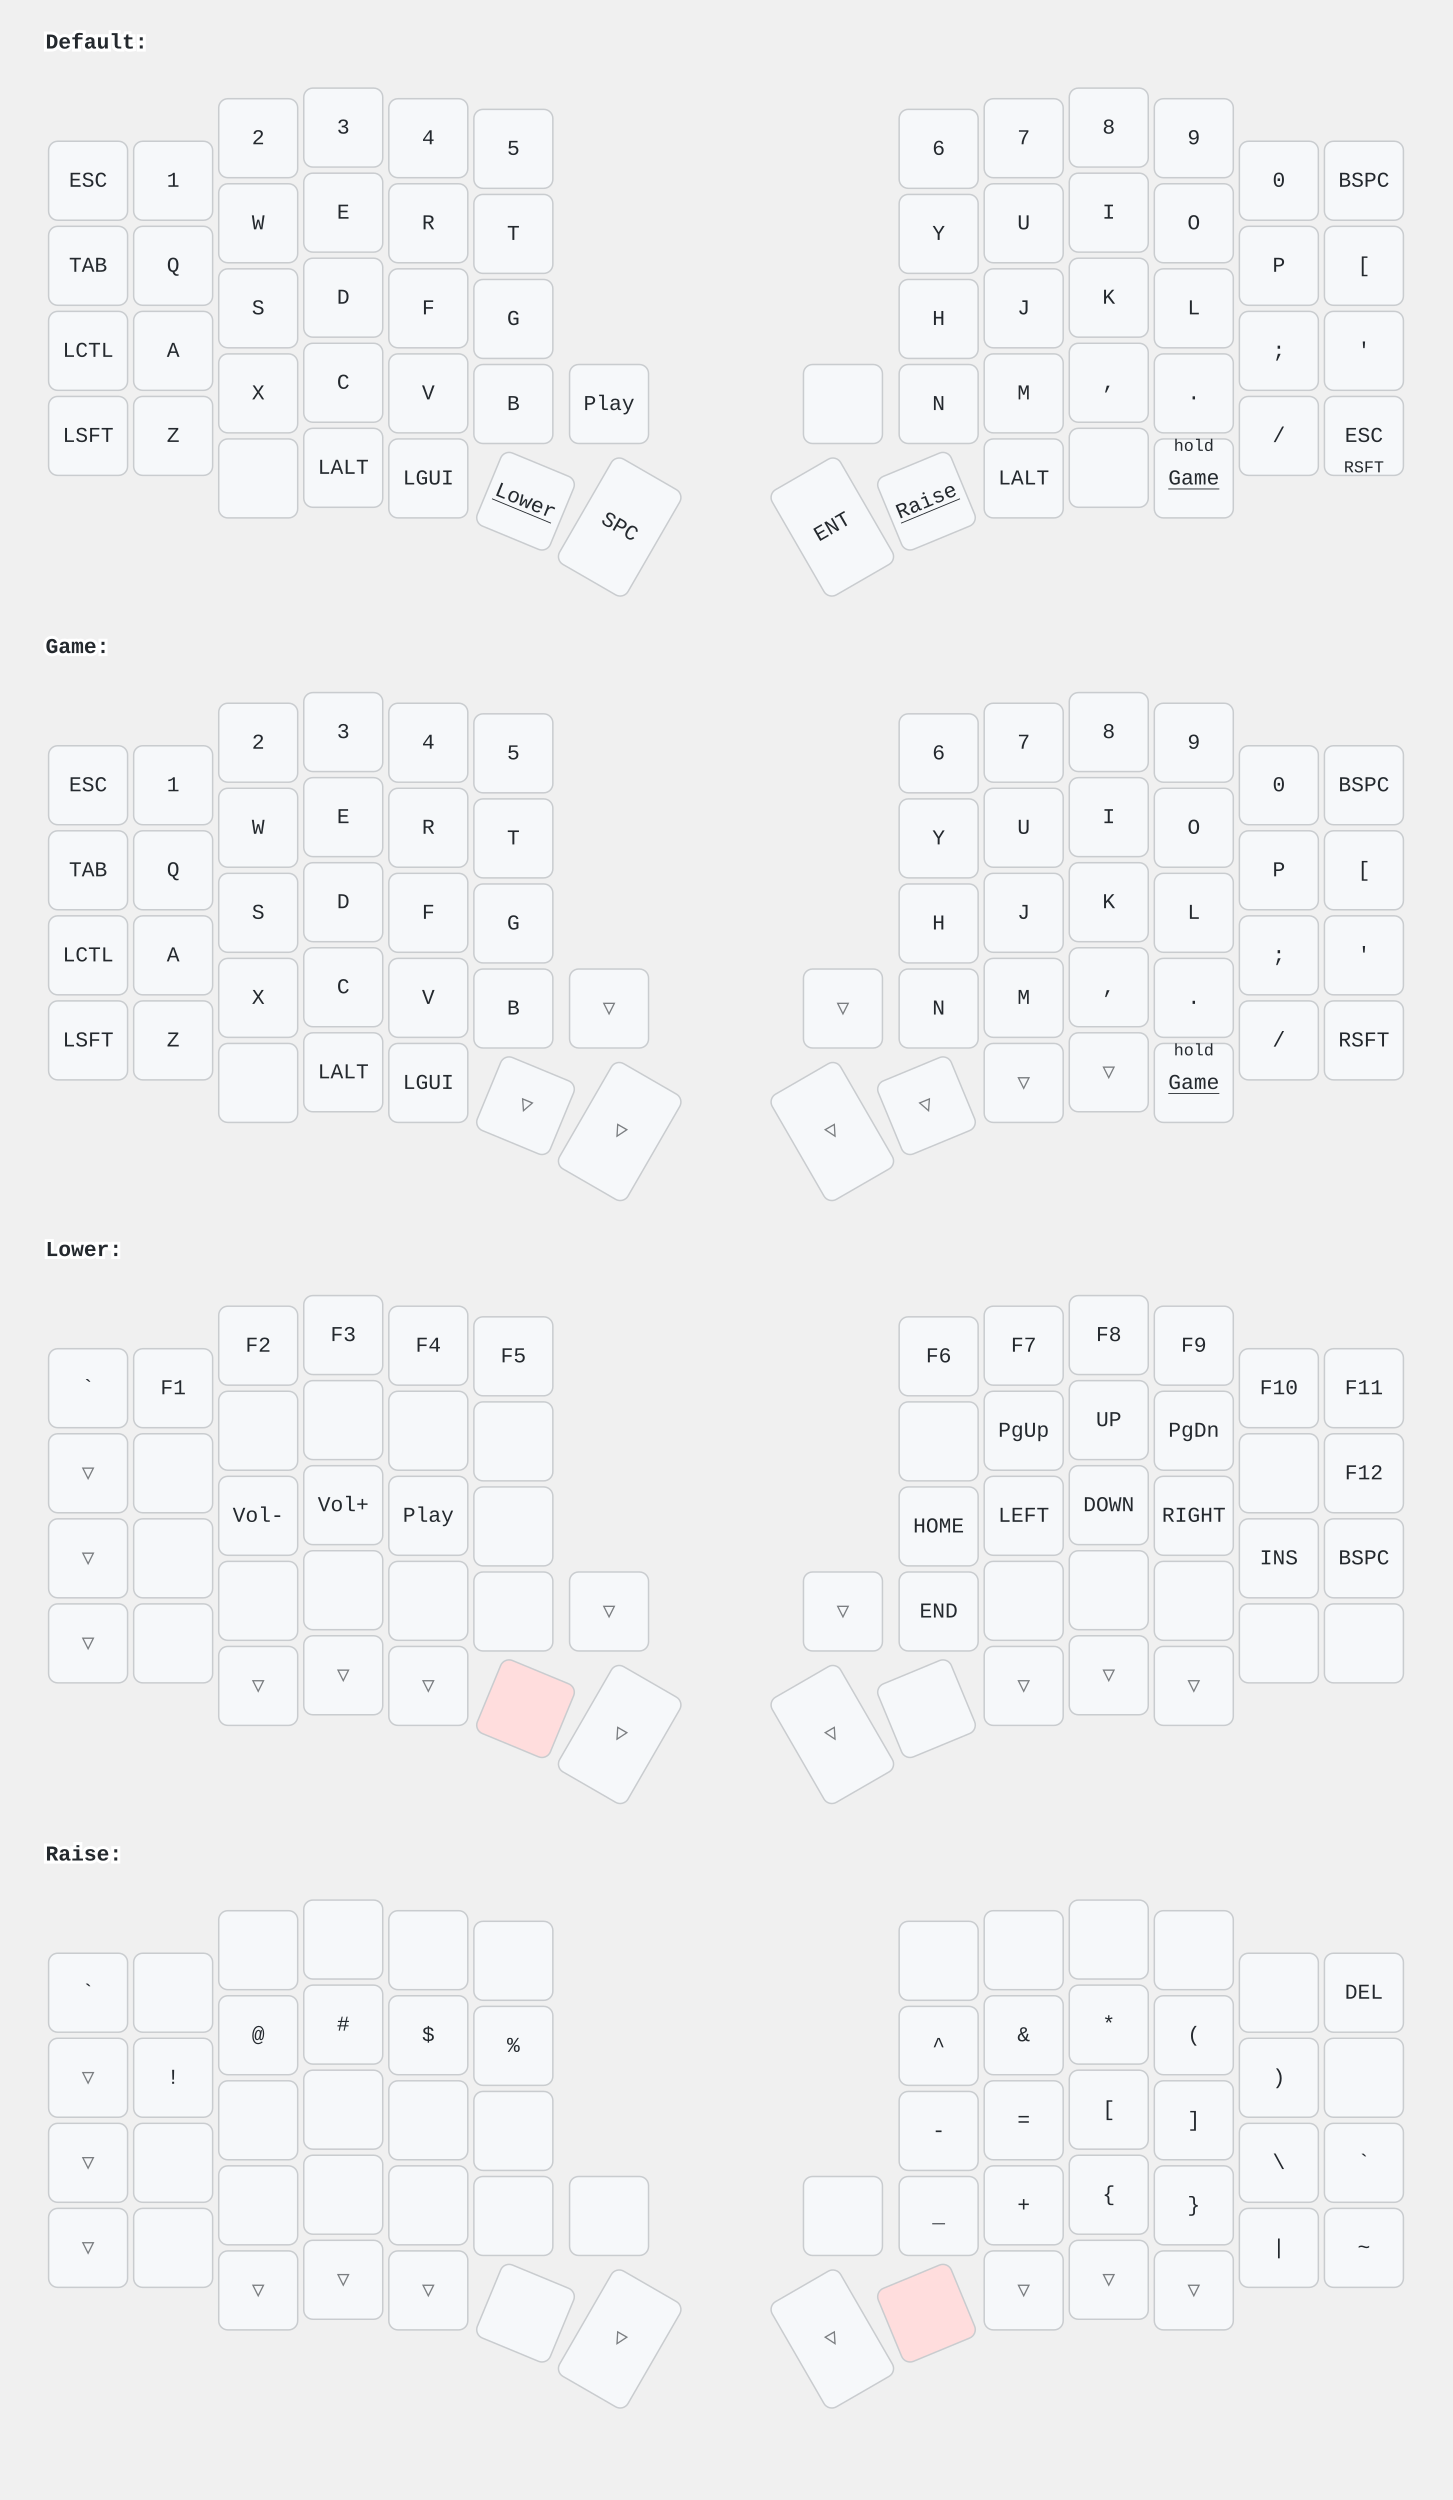
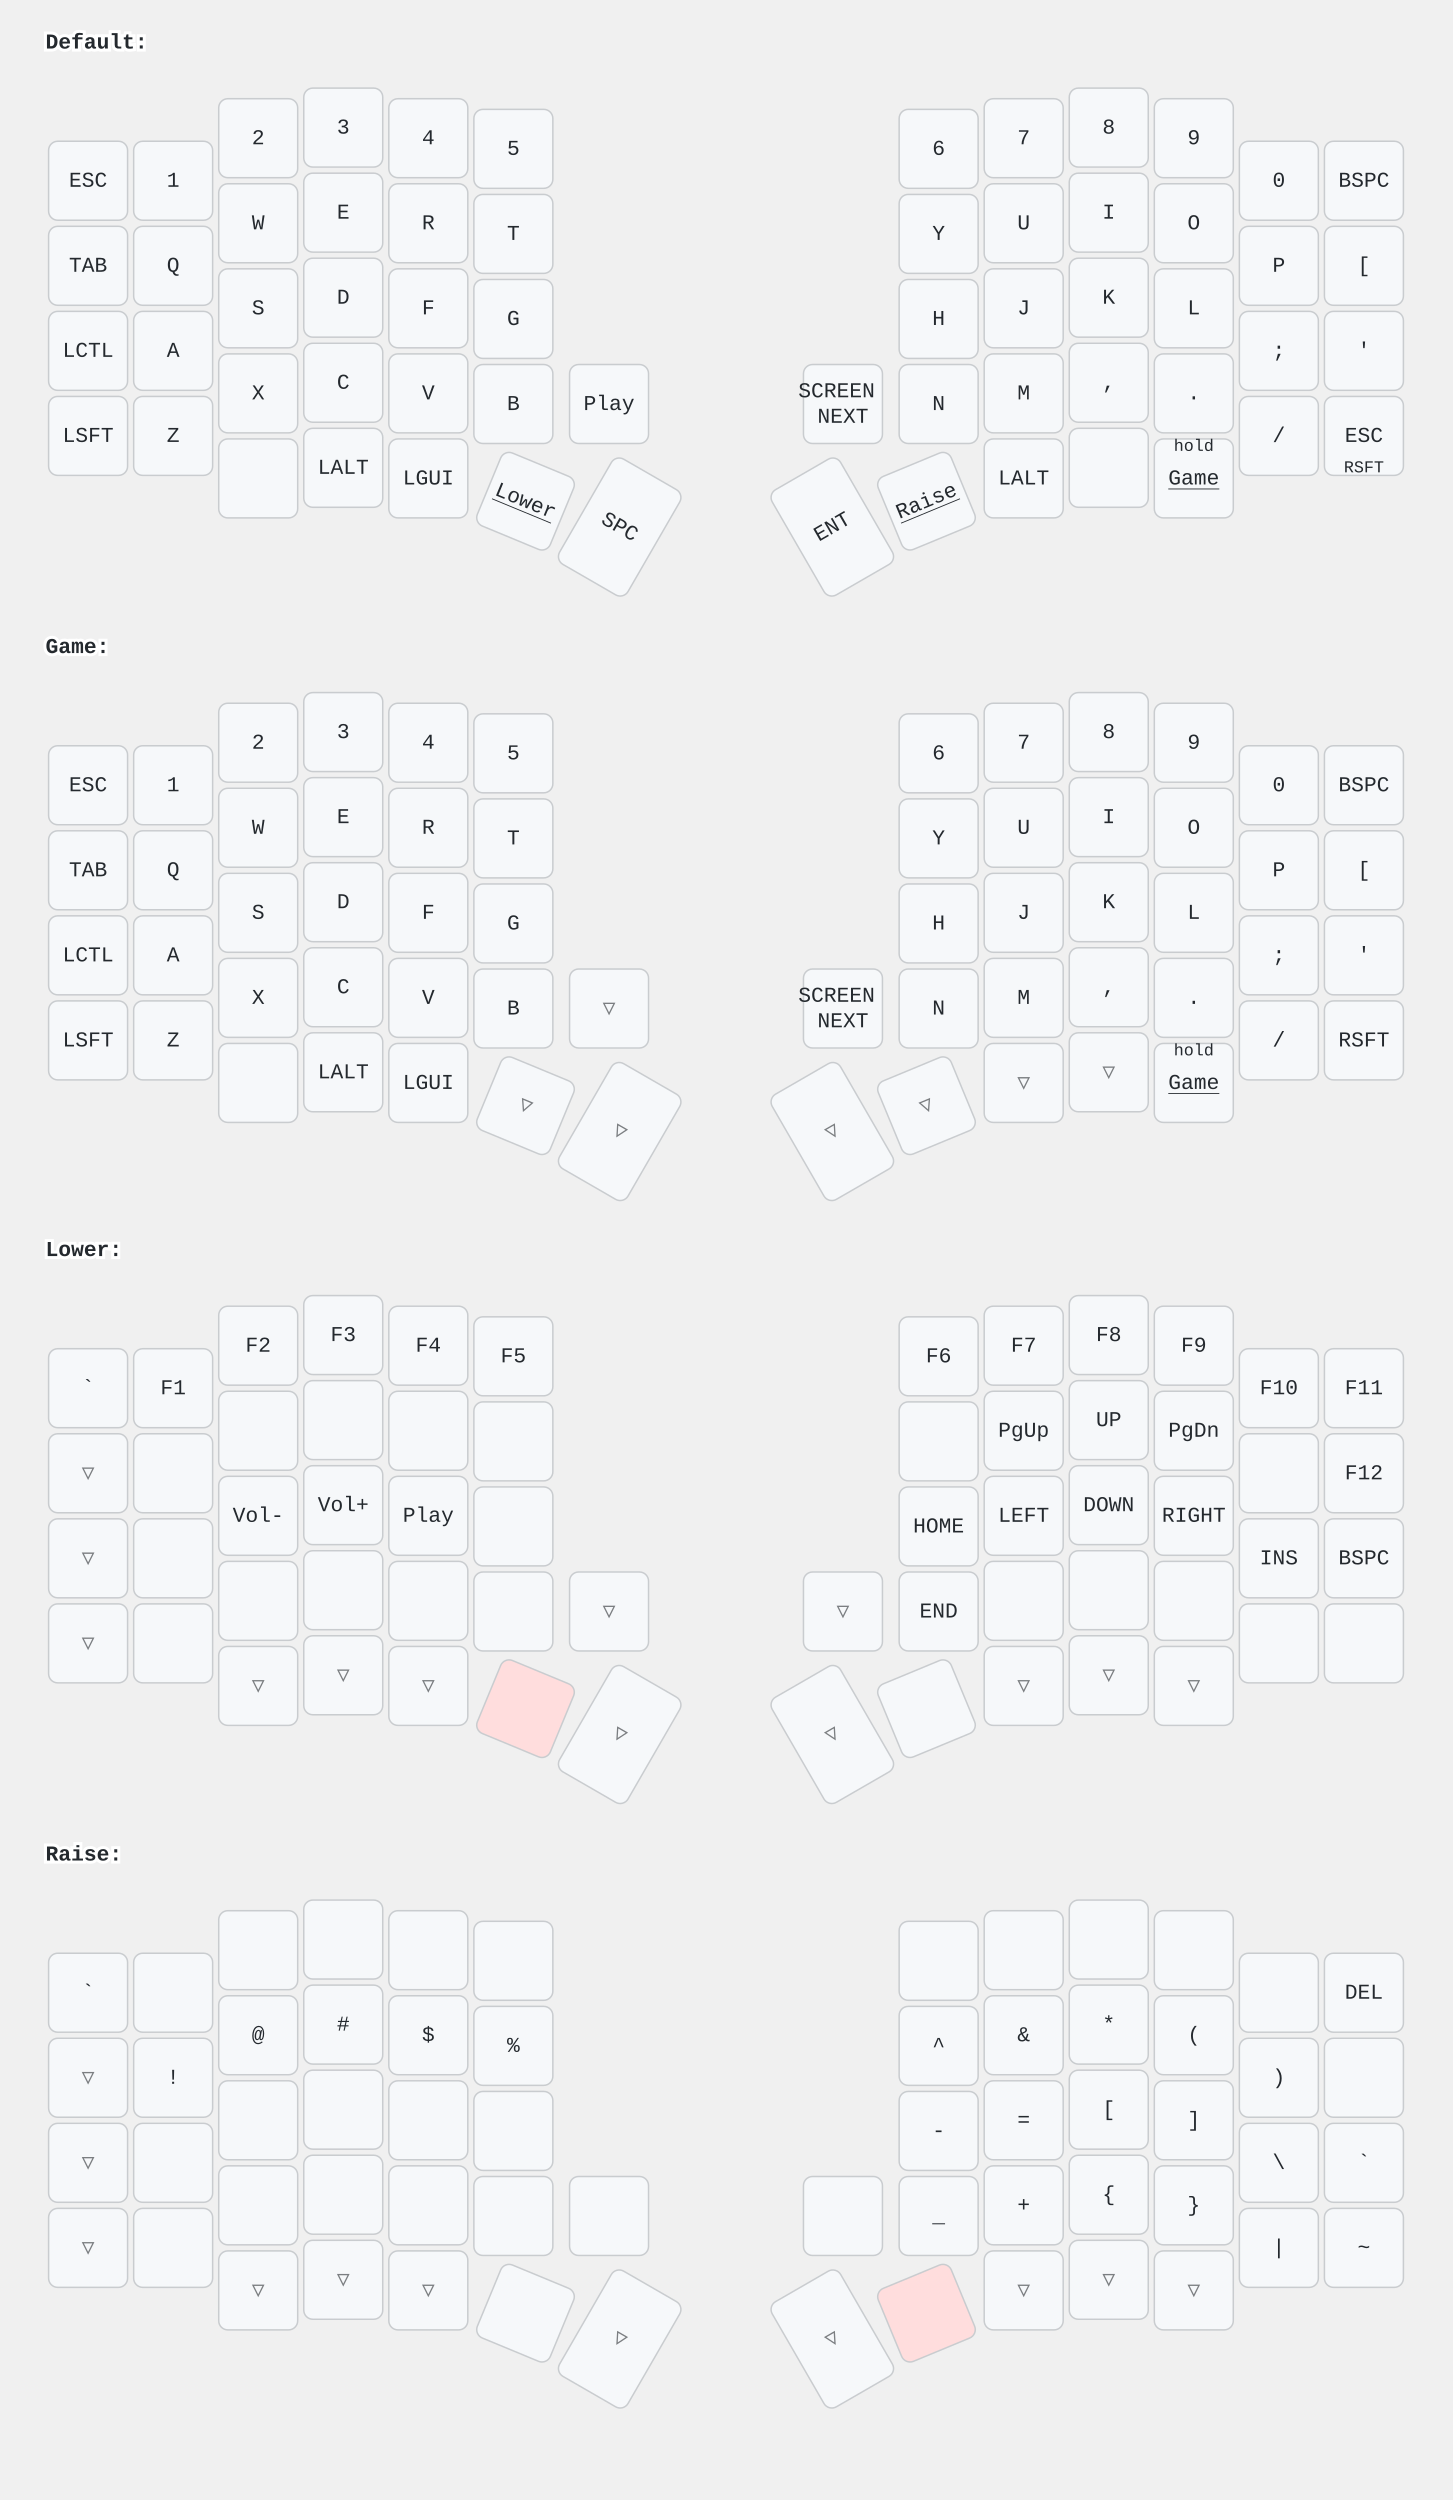
<svg xmlns="http://www.w3.org/2000/svg" width="956" height="1646" viewBox="0 0 956 1646" class="keymap">
  <style>/* inherit to force styles through use tags */
svg path {
    fill: inherit;
}

/* font and background color specifications */
svg.keymap {
    font-family: SFMono-Regular,Consolas,Liberation Mono,Menlo,monospace;
    font-size: 14px;
    font-kerning: normal;
    text-rendering: optimizeLegibility;
    fill: #24292e;
}

/* default key styling */
rect.key {
    fill: #f6f8fa;
}

rect.key, rect.combo {
    stroke: #c9cccf;
    stroke-width: 1;
}

/* default key side styling, only used is draw_key_sides is set */
rect.side {
    filter: brightness(90%);
}

/* color accent for combo boxes */
rect.combo, rect.combo-separate {
    fill: #cdf;
}

/* color accent for held keys */
rect.held, rect.combo.held {
    fill: #fdd;
}

/* color accent for ghost (optional) keys */
rect.ghost, rect.combo.ghost {
    stroke-dasharray: 4, 4;
    stroke-width: 2;
}

text {
    text-anchor: middle;
    dominant-baseline: middle;
}

/* styling for layer labels */
text.label {
    font-weight: bold;
    text-anchor: start;
    stroke: white;
    stroke-width: 4;
    paint-order: stroke;
}

/* styling for optional footer */
text.footer {
    text-anchor: end;
    dominant-baseline: auto;
    stroke: white;
    stroke-width: 4;
    paint-order: stroke;
}

/* styling for combo tap, and key non-tap label text */
text.combo, text.hold, text.shifted, text.left, text.right, text.tl, text.tr, text.bl, text.br {
    font-size: 11px;
}

text.hold, text.bl, text.br {
    text-anchor: middle;
    dominant-baseline: auto;
}

text.shifted, text.tl, text.tr {
    text-anchor: middle;
    dominant-baseline: hanging;
}

text.left, text.tl, text.bl {
    text-anchor: start;
}

text.right, text.tr, text.br {
    text-anchor: end;
}

text.layer-activator {
    text-decoration: underline;
}

/* styling for hold/shifted label text in combo box */
text.combo.hold, text.combo.shifted, text.combo.left, text.combo.right {
    font-size: 8px;
}

/* lighter symbol for transparent keys */
text.trans {
    fill: #7b7e81;
}

/* styling for combo dendrons */
path.combo {
    stroke-width: 1;
    stroke: gray;
    fill: none;
}

/* Start Tabler Icons Cleanup */
/* cannot use height/width with glyphs */
.icon-tabler &gt; path {
    fill: inherit;
    stroke: inherit;
    stroke-width: 2;
}
/* hide tabler's default box */
.icon-tabler &gt; path[stroke="none"][fill="none"] {
    visibility: hidden;
}
/* End Tabler Icons Cleanup */
</style>
  <g transform="translate(30, 0)" class="layer-Default">
    <text x="0" y="28" class="label" id="Default">Default:</text>
    <g transform="translate(0, 56)">
      <g transform="translate(28, 63)" class="key keypos-0">
        <rect rx="6" ry="6" x="-26" y="-26" width="52" height="52" class="key" />
        <text x="0" y="0" class="key tap">ESC</text>
      </g>
      <g transform="translate(84, 63)" class="key keypos-1">
        <rect rx="6" ry="6" x="-26" y="-26" width="52" height="52" class="key" />
        <text x="0" y="0" class="key tap">1</text>
      </g>
      <g transform="translate(140, 35)" class="key keypos-2">
        <rect rx="6" ry="6" x="-26" y="-26" width="52" height="52" class="key" />
        <text x="0" y="0" class="key tap">2</text>
      </g>
      <g transform="translate(196, 28)" class="key keypos-3">
        <rect rx="6" ry="6" x="-26" y="-26" width="52" height="52" class="key" />
        <text x="0" y="0" class="key tap">3</text>
      </g>
      <g transform="translate(252, 35)" class="key keypos-4">
        <rect rx="6" ry="6" x="-26" y="-26" width="52" height="52" class="key" />
        <text x="0" y="0" class="key tap">4</text>
      </g>
      <g transform="translate(308, 42)" class="key keypos-5">
        <rect rx="6" ry="6" x="-26" y="-26" width="52" height="52" class="key" />
        <text x="0" y="0" class="key tap">5</text>
      </g>
      <g transform="translate(588, 42)" class="key keypos-6">
        <rect rx="6" ry="6" x="-26" y="-26" width="52" height="52" class="key" />
        <text x="0" y="0" class="key tap">6</text>
      </g>
      <g transform="translate(644, 35)" class="key keypos-7">
        <rect rx="6" ry="6" x="-26" y="-26" width="52" height="52" class="key" />
        <text x="0" y="0" class="key tap">7</text>
      </g>
      <g transform="translate(700, 28)" class="key keypos-8">
        <rect rx="6" ry="6" x="-26" y="-26" width="52" height="52" class="key" />
        <text x="0" y="0" class="key tap">8</text>
      </g>
      <g transform="translate(756, 35)" class="key keypos-9">
        <rect rx="6" ry="6" x="-26" y="-26" width="52" height="52" class="key" />
        <text x="0" y="0" class="key tap">9</text>
      </g>
      <g transform="translate(812, 63)" class="key keypos-10">
        <rect rx="6" ry="6" x="-26" y="-26" width="52" height="52" class="key" />
        <text x="0" y="0" class="key tap">0</text>
      </g>
      <g transform="translate(868, 63)" class="key keypos-11">
        <rect rx="6" ry="6" x="-26" y="-26" width="52" height="52" class="key" />
        <text x="0" y="0" class="key tap">BSPC</text>
      </g>
      <g transform="translate(28, 119)" class="key keypos-12">
        <rect rx="6" ry="6" x="-26" y="-26" width="52" height="52" class="key" />
        <text x="0" y="0" class="key tap">TAB</text>
      </g>
      <g transform="translate(84, 119)" class="key keypos-13">
        <rect rx="6" ry="6" x="-26" y="-26" width="52" height="52" class="key" />
        <text x="0" y="0" class="key tap">Q</text>
      </g>
      <g transform="translate(140, 91)" class="key keypos-14">
        <rect rx="6" ry="6" x="-26" y="-26" width="52" height="52" class="key" />
        <text x="0" y="0" class="key tap">W</text>
      </g>
      <g transform="translate(196, 84)" class="key keypos-15">
        <rect rx="6" ry="6" x="-26" y="-26" width="52" height="52" class="key" />
        <text x="0" y="0" class="key tap">E</text>
      </g>
      <g transform="translate(252, 91)" class="key keypos-16">
        <rect rx="6" ry="6" x="-26" y="-26" width="52" height="52" class="key" />
        <text x="0" y="0" class="key tap">R</text>
      </g>
      <g transform="translate(308, 98)" class="key keypos-17">
        <rect rx="6" ry="6" x="-26" y="-26" width="52" height="52" class="key" />
        <text x="0" y="0" class="key tap">T</text>
      </g>
      <g transform="translate(588, 98)" class="key keypos-18">
        <rect rx="6" ry="6" x="-26" y="-26" width="52" height="52" class="key" />
        <text x="0" y="0" class="key tap">Y</text>
      </g>
      <g transform="translate(644, 91)" class="key keypos-19">
        <rect rx="6" ry="6" x="-26" y="-26" width="52" height="52" class="key" />
        <text x="0" y="0" class="key tap">U</text>
      </g>
      <g transform="translate(700, 84)" class="key keypos-20">
        <rect rx="6" ry="6" x="-26" y="-26" width="52" height="52" class="key" />
        <text x="0" y="0" class="key tap">I</text>
      </g>
      <g transform="translate(756, 91)" class="key keypos-21">
        <rect rx="6" ry="6" x="-26" y="-26" width="52" height="52" class="key" />
        <text x="0" y="0" class="key tap">O</text>
      </g>
      <g transform="translate(812, 119)" class="key keypos-22">
        <rect rx="6" ry="6" x="-26" y="-26" width="52" height="52" class="key" />
        <text x="0" y="0" class="key tap">P</text>
      </g>
      <g transform="translate(868, 119)" class="key keypos-23">
        <rect rx="6" ry="6" x="-26" y="-26" width="52" height="52" class="key" />
        <text x="0" y="0" class="key tap">[</text>
      </g>
      <g transform="translate(28, 175)" class="key keypos-24">
        <rect rx="6" ry="6" x="-26" y="-26" width="52" height="52" class="key" />
        <text x="0" y="0" class="key tap">LCTL</text>
      </g>
      <g transform="translate(84, 175)" class="key keypos-25">
        <rect rx="6" ry="6" x="-26" y="-26" width="52" height="52" class="key" />
        <text x="0" y="0" class="key tap">A</text>
      </g>
      <g transform="translate(140, 147)" class="key keypos-26">
        <rect rx="6" ry="6" x="-26" y="-26" width="52" height="52" class="key" />
        <text x="0" y="0" class="key tap">S</text>
      </g>
      <g transform="translate(196, 140)" class="key keypos-27">
        <rect rx="6" ry="6" x="-26" y="-26" width="52" height="52" class="key" />
        <text x="0" y="0" class="key tap">D</text>
      </g>
      <g transform="translate(252, 147)" class="key keypos-28">
        <rect rx="6" ry="6" x="-26" y="-26" width="52" height="52" class="key" />
        <text x="0" y="0" class="key tap">F</text>
      </g>
      <g transform="translate(308, 154)" class="key keypos-29">
        <rect rx="6" ry="6" x="-26" y="-26" width="52" height="52" class="key" />
        <text x="0" y="0" class="key tap">G</text>
      </g>
      <g transform="translate(588, 154)" class="key keypos-30">
        <rect rx="6" ry="6" x="-26" y="-26" width="52" height="52" class="key" />
        <text x="0" y="0" class="key tap">H</text>
      </g>
      <g transform="translate(644, 147)" class="key keypos-31">
        <rect rx="6" ry="6" x="-26" y="-26" width="52" height="52" class="key" />
        <text x="0" y="0" class="key tap">J</text>
      </g>
      <g transform="translate(700, 140)" class="key keypos-32">
        <rect rx="6" ry="6" x="-26" y="-26" width="52" height="52" class="key" />
        <text x="0" y="0" class="key tap">K</text>
      </g>
      <g transform="translate(756, 147)" class="key keypos-33">
        <rect rx="6" ry="6" x="-26" y="-26" width="52" height="52" class="key" />
        <text x="0" y="0" class="key tap">L</text>
      </g>
      <g transform="translate(812, 175)" class="key keypos-34">
        <rect rx="6" ry="6" x="-26" y="-26" width="52" height="52" class="key" />
        <text x="0" y="0" class="key tap">;</text>
      </g>
      <g transform="translate(868, 175)" class="key keypos-35">
        <rect rx="6" ry="6" x="-26" y="-26" width="52" height="52" class="key" />
        <text x="0" y="0" class="key tap">'</text>
      </g>
      <g transform="translate(28, 231)" class="key keypos-36">
        <rect rx="6" ry="6" x="-26" y="-26" width="52" height="52" class="key" />
        <text x="0" y="0" class="key tap">LSFT</text>
      </g>
      <g transform="translate(84, 231)" class="key keypos-37">
        <rect rx="6" ry="6" x="-26" y="-26" width="52" height="52" class="key" />
        <text x="0" y="0" class="key tap">Z</text>
      </g>
      <g transform="translate(140, 203)" class="key keypos-38">
        <rect rx="6" ry="6" x="-26" y="-26" width="52" height="52" class="key" />
        <text x="0" y="0" class="key tap">X</text>
      </g>
      <g transform="translate(196, 196)" class="key keypos-39">
        <rect rx="6" ry="6" x="-26" y="-26" width="52" height="52" class="key" />
        <text x="0" y="0" class="key tap">C</text>
      </g>
      <g transform="translate(252, 203)" class="key keypos-40">
        <rect rx="6" ry="6" x="-26" y="-26" width="52" height="52" class="key" />
        <text x="0" y="0" class="key tap">V</text>
      </g>
      <g transform="translate(308, 210)" class="key keypos-41">
        <rect rx="6" ry="6" x="-26" y="-26" width="52" height="52" class="key" />
        <text x="0" y="0" class="key tap">B</text>
      </g>
      <g transform="translate(371, 210)" class="key keypos-42">
        <rect rx="6" ry="6" x="-26" y="-26" width="52" height="52" class="key" />
        <text x="0" y="0" class="key tap">Play</text>
      </g>
      <g transform="translate(525, 210)" class="key keypos-43">
        <rect rx="6" ry="6" x="-26" y="-26" width="52" height="52" class="key" />
+         <text x="0" y="0" class="key tap">
+           <tspan x="0" dy="-0.6em">SCREEN</tspan>
+           <tspan x="0" dy="1.2em">NEXT</tspan>
+         </text>
      </g>
      <g transform="translate(588, 210)" class="key keypos-44">
        <rect rx="6" ry="6" x="-26" y="-26" width="52" height="52" class="key" />
        <text x="0" y="0" class="key tap">N</text>
      </g>
      <g transform="translate(644, 203)" class="key keypos-45">
        <rect rx="6" ry="6" x="-26" y="-26" width="52" height="52" class="key" />
        <text x="0" y="0" class="key tap">M</text>
      </g>
      <g transform="translate(700, 196)" class="key keypos-46">
        <rect rx="6" ry="6" x="-26" y="-26" width="52" height="52" class="key" />
        <text x="0" y="0" class="key tap">,</text>
      </g>
      <g transform="translate(756, 203)" class="key keypos-47">
        <rect rx="6" ry="6" x="-26" y="-26" width="52" height="52" class="key" />
        <text x="0" y="0" class="key tap">.</text>
      </g>
      <g transform="translate(812, 231)" class="key keypos-48">
        <rect rx="6" ry="6" x="-26" y="-26" width="52" height="52" class="key" />
        <text x="0" y="0" class="key tap">/</text>
      </g>
      <g transform="translate(868, 231)" class="key keypos-49">
        <rect rx="6" ry="6" x="-26" y="-26" width="52" height="52" class="key" />
        <text x="0" y="0" class="key tap">ESC</text>
        <text x="0" y="24" class="key hold">RSFT</text>
      </g>
      <g transform="translate(140, 259)" class="key keypos-50">
        <rect rx="6" ry="6" x="-26" y="-26" width="52" height="52" class="key" />
      </g>
      <g transform="translate(196, 252)" class="key keypos-51">
        <rect rx="6" ry="6" x="-26" y="-26" width="52" height="52" class="key" />
        <text x="0" y="0" class="key tap">LALT</text>
      </g>
      <g transform="translate(252, 259)" class="key keypos-52">
        <rect rx="6" ry="6" x="-26" y="-26" width="52" height="52" class="key" />
        <text x="0" y="0" class="key tap">LGUI</text>
      </g>
      <g transform="translate(316, 274) rotate(22.5)" class="key keypos-53">
        <rect rx="6" ry="6" x="-26" y="-26" width="52" height="52" class="key" />
        <a href="#Lower">
          <text x="0" y="0" class="key tap layer-activator">Lower</text>
        </a>
      </g>
      <g transform="translate(378, 291) rotate(30.0)" class="key keypos-54">
        <rect rx="6" ry="6" x="-26" y="-40" width="52" height="80" class="key" />
        <text x="0" y="0" class="key tap">SPC</text>
      </g>
      <g transform="translate(518, 291) rotate(-30.0)" class="key keypos-55">
        <rect rx="6" ry="6" x="-26" y="-40" width="52" height="80" class="key" />
        <text x="0" y="0" class="key tap">ENT</text>
      </g>
      <g transform="translate(580, 274) rotate(-22.5)" class="key keypos-56">
        <rect rx="6" ry="6" x="-26" y="-26" width="52" height="52" class="key" />
        <a href="#Raise">
          <text x="0" y="0" class="key tap layer-activator">Raise</text>
        </a>
      </g>
      <g transform="translate(644, 259)" class="key keypos-57">
        <rect rx="6" ry="6" x="-26" y="-26" width="52" height="52" class="key" />
        <text x="0" y="0" class="key tap">LALT</text>
      </g>
      <g transform="translate(700, 252)" class="key keypos-58">
        <rect rx="6" ry="6" x="-26" y="-26" width="52" height="52" class="key" />
      </g>
      <g transform="translate(756, 259)" class="key keypos-59">
        <rect rx="6" ry="6" x="-26" y="-26" width="52" height="52" class="key" />
        <a href="#Game">
          <text x="0" y="0" class="key tap layer-activator">Game</text>
        </a>
        <text x="0" y="-24" class="key shifted">hold</text>
      </g>
    </g>
  </g>
  <g transform="translate(30, 398)" class="layer-Game">
    <text x="0" y="28" class="label" id="Game">Game:</text>
    <g transform="translate(0, 56)">
      <g transform="translate(28, 63)" class="key keypos-0">
        <rect rx="6" ry="6" x="-26" y="-26" width="52" height="52" class="key" />
        <text x="0" y="0" class="key tap">ESC</text>
      </g>
      <g transform="translate(84, 63)" class="key keypos-1">
        <rect rx="6" ry="6" x="-26" y="-26" width="52" height="52" class="key" />
        <text x="0" y="0" class="key tap">1</text>
      </g>
      <g transform="translate(140, 35)" class="key keypos-2">
        <rect rx="6" ry="6" x="-26" y="-26" width="52" height="52" class="key" />
        <text x="0" y="0" class="key tap">2</text>
      </g>
      <g transform="translate(196, 28)" class="key keypos-3">
        <rect rx="6" ry="6" x="-26" y="-26" width="52" height="52" class="key" />
        <text x="0" y="0" class="key tap">3</text>
      </g>
      <g transform="translate(252, 35)" class="key keypos-4">
        <rect rx="6" ry="6" x="-26" y="-26" width="52" height="52" class="key" />
        <text x="0" y="0" class="key tap">4</text>
      </g>
      <g transform="translate(308, 42)" class="key keypos-5">
        <rect rx="6" ry="6" x="-26" y="-26" width="52" height="52" class="key" />
        <text x="0" y="0" class="key tap">5</text>
      </g>
      <g transform="translate(588, 42)" class="key keypos-6">
        <rect rx="6" ry="6" x="-26" y="-26" width="52" height="52" class="key" />
        <text x="0" y="0" class="key tap">6</text>
      </g>
      <g transform="translate(644, 35)" class="key keypos-7">
        <rect rx="6" ry="6" x="-26" y="-26" width="52" height="52" class="key" />
        <text x="0" y="0" class="key tap">7</text>
      </g>
      <g transform="translate(700, 28)" class="key keypos-8">
        <rect rx="6" ry="6" x="-26" y="-26" width="52" height="52" class="key" />
        <text x="0" y="0" class="key tap">8</text>
      </g>
      <g transform="translate(756, 35)" class="key keypos-9">
        <rect rx="6" ry="6" x="-26" y="-26" width="52" height="52" class="key" />
        <text x="0" y="0" class="key tap">9</text>
      </g>
      <g transform="translate(812, 63)" class="key keypos-10">
        <rect rx="6" ry="6" x="-26" y="-26" width="52" height="52" class="key" />
        <text x="0" y="0" class="key tap">0</text>
      </g>
      <g transform="translate(868, 63)" class="key keypos-11">
        <rect rx="6" ry="6" x="-26" y="-26" width="52" height="52" class="key" />
        <text x="0" y="0" class="key tap">BSPC</text>
      </g>
      <g transform="translate(28, 119)" class="key keypos-12">
        <rect rx="6" ry="6" x="-26" y="-26" width="52" height="52" class="key" />
        <text x="0" y="0" class="key tap">TAB</text>
      </g>
      <g transform="translate(84, 119)" class="key keypos-13">
        <rect rx="6" ry="6" x="-26" y="-26" width="52" height="52" class="key" />
        <text x="0" y="0" class="key tap">Q</text>
      </g>
      <g transform="translate(140, 91)" class="key keypos-14">
        <rect rx="6" ry="6" x="-26" y="-26" width="52" height="52" class="key" />
        <text x="0" y="0" class="key tap">W</text>
      </g>
      <g transform="translate(196, 84)" class="key keypos-15">
        <rect rx="6" ry="6" x="-26" y="-26" width="52" height="52" class="key" />
        <text x="0" y="0" class="key tap">E</text>
      </g>
      <g transform="translate(252, 91)" class="key keypos-16">
        <rect rx="6" ry="6" x="-26" y="-26" width="52" height="52" class="key" />
        <text x="0" y="0" class="key tap">R</text>
      </g>
      <g transform="translate(308, 98)" class="key keypos-17">
        <rect rx="6" ry="6" x="-26" y="-26" width="52" height="52" class="key" />
        <text x="0" y="0" class="key tap">T</text>
      </g>
      <g transform="translate(588, 98)" class="key keypos-18">
        <rect rx="6" ry="6" x="-26" y="-26" width="52" height="52" class="key" />
        <text x="0" y="0" class="key tap">Y</text>
      </g>
      <g transform="translate(644, 91)" class="key keypos-19">
        <rect rx="6" ry="6" x="-26" y="-26" width="52" height="52" class="key" />
        <text x="0" y="0" class="key tap">U</text>
      </g>
      <g transform="translate(700, 84)" class="key keypos-20">
        <rect rx="6" ry="6" x="-26" y="-26" width="52" height="52" class="key" />
        <text x="0" y="0" class="key tap">I</text>
      </g>
      <g transform="translate(756, 91)" class="key keypos-21">
        <rect rx="6" ry="6" x="-26" y="-26" width="52" height="52" class="key" />
        <text x="0" y="0" class="key tap">O</text>
      </g>
      <g transform="translate(812, 119)" class="key keypos-22">
        <rect rx="6" ry="6" x="-26" y="-26" width="52" height="52" class="key" />
        <text x="0" y="0" class="key tap">P</text>
      </g>
      <g transform="translate(868, 119)" class="key keypos-23">
        <rect rx="6" ry="6" x="-26" y="-26" width="52" height="52" class="key" />
        <text x="0" y="0" class="key tap">[</text>
      </g>
      <g transform="translate(28, 175)" class="key keypos-24">
        <rect rx="6" ry="6" x="-26" y="-26" width="52" height="52" class="key" />
        <text x="0" y="0" class="key tap">LCTL</text>
      </g>
      <g transform="translate(84, 175)" class="key keypos-25">
        <rect rx="6" ry="6" x="-26" y="-26" width="52" height="52" class="key" />
        <text x="0" y="0" class="key tap">A</text>
      </g>
      <g transform="translate(140, 147)" class="key keypos-26">
        <rect rx="6" ry="6" x="-26" y="-26" width="52" height="52" class="key" />
        <text x="0" y="0" class="key tap">S</text>
      </g>
      <g transform="translate(196, 140)" class="key keypos-27">
        <rect rx="6" ry="6" x="-26" y="-26" width="52" height="52" class="key" />
        <text x="0" y="0" class="key tap">D</text>
      </g>
      <g transform="translate(252, 147)" class="key keypos-28">
        <rect rx="6" ry="6" x="-26" y="-26" width="52" height="52" class="key" />
        <text x="0" y="0" class="key tap">F</text>
      </g>
      <g transform="translate(308, 154)" class="key keypos-29">
        <rect rx="6" ry="6" x="-26" y="-26" width="52" height="52" class="key" />
        <text x="0" y="0" class="key tap">G</text>
      </g>
      <g transform="translate(588, 154)" class="key keypos-30">
        <rect rx="6" ry="6" x="-26" y="-26" width="52" height="52" class="key" />
        <text x="0" y="0" class="key tap">H</text>
      </g>
      <g transform="translate(644, 147)" class="key keypos-31">
        <rect rx="6" ry="6" x="-26" y="-26" width="52" height="52" class="key" />
        <text x="0" y="0" class="key tap">J</text>
      </g>
      <g transform="translate(700, 140)" class="key keypos-32">
        <rect rx="6" ry="6" x="-26" y="-26" width="52" height="52" class="key" />
        <text x="0" y="0" class="key tap">K</text>
      </g>
      <g transform="translate(756, 147)" class="key keypos-33">
        <rect rx="6" ry="6" x="-26" y="-26" width="52" height="52" class="key" />
        <text x="0" y="0" class="key tap">L</text>
      </g>
      <g transform="translate(812, 175)" class="key keypos-34">
        <rect rx="6" ry="6" x="-26" y="-26" width="52" height="52" class="key" />
        <text x="0" y="0" class="key tap">;</text>
      </g>
      <g transform="translate(868, 175)" class="key keypos-35">
        <rect rx="6" ry="6" x="-26" y="-26" width="52" height="52" class="key" />
        <text x="0" y="0" class="key tap">'</text>
      </g>
      <g transform="translate(28, 231)" class="key keypos-36">
        <rect rx="6" ry="6" x="-26" y="-26" width="52" height="52" class="key" />
        <text x="0" y="0" class="key tap">LSFT</text>
      </g>
      <g transform="translate(84, 231)" class="key keypos-37">
        <rect rx="6" ry="6" x="-26" y="-26" width="52" height="52" class="key" />
        <text x="0" y="0" class="key tap">Z</text>
      </g>
      <g transform="translate(140, 203)" class="key keypos-38">
        <rect rx="6" ry="6" x="-26" y="-26" width="52" height="52" class="key" />
        <text x="0" y="0" class="key tap">X</text>
      </g>
      <g transform="translate(196, 196)" class="key keypos-39">
        <rect rx="6" ry="6" x="-26" y="-26" width="52" height="52" class="key" />
        <text x="0" y="0" class="key tap">C</text>
      </g>
      <g transform="translate(252, 203)" class="key keypos-40">
        <rect rx="6" ry="6" x="-26" y="-26" width="52" height="52" class="key" />
        <text x="0" y="0" class="key tap">V</text>
      </g>
      <g transform="translate(308, 210)" class="key keypos-41">
        <rect rx="6" ry="6" x="-26" y="-26" width="52" height="52" class="key" />
        <text x="0" y="0" class="key tap">B</text>
      </g>
      <g transform="translate(371, 210)" class="key trans keypos-42">
        <rect rx="6" ry="6" x="-26" y="-26" width="52" height="52" class="key trans" />
        <text x="0" y="0" class="key trans tap">▽</text>
      </g>
-       <g transform="translate(525, 210)" class="key trans keypos-43">
-         <rect rx="6" ry="6" x="-26" y="-26" width="52" height="52" class="key trans" />
-         <text x="0" y="0" class="key trans tap">▽</text>
+       <g transform="translate(525, 210)" class="key keypos-43">
+         <rect rx="6" ry="6" x="-26" y="-26" width="52" height="52" class="key" />
+         <text x="0" y="0" class="key tap">
+           <tspan x="0" dy="-0.6em">SCREEN</tspan>
+           <tspan x="0" dy="1.2em">NEXT</tspan>
+         </text>
      </g>
      <g transform="translate(588, 210)" class="key keypos-44">
        <rect rx="6" ry="6" x="-26" y="-26" width="52" height="52" class="key" />
        <text x="0" y="0" class="key tap">N</text>
      </g>
      <g transform="translate(644, 203)" class="key keypos-45">
        <rect rx="6" ry="6" x="-26" y="-26" width="52" height="52" class="key" />
        <text x="0" y="0" class="key tap">M</text>
      </g>
      <g transform="translate(700, 196)" class="key keypos-46">
        <rect rx="6" ry="6" x="-26" y="-26" width="52" height="52" class="key" />
        <text x="0" y="0" class="key tap">,</text>
      </g>
      <g transform="translate(756, 203)" class="key keypos-47">
        <rect rx="6" ry="6" x="-26" y="-26" width="52" height="52" class="key" />
        <text x="0" y="0" class="key tap">.</text>
      </g>
      <g transform="translate(812, 231)" class="key keypos-48">
        <rect rx="6" ry="6" x="-26" y="-26" width="52" height="52" class="key" />
        <text x="0" y="0" class="key tap">/</text>
      </g>
      <g transform="translate(868, 231)" class="key keypos-49">
        <rect rx="6" ry="6" x="-26" y="-26" width="52" height="52" class="key" />
        <text x="0" y="0" class="key tap">RSFT</text>
      </g>
      <g transform="translate(140, 259)" class="key keypos-50">
        <rect rx="6" ry="6" x="-26" y="-26" width="52" height="52" class="key" />
      </g>
      <g transform="translate(196, 252)" class="key keypos-51">
        <rect rx="6" ry="6" x="-26" y="-26" width="52" height="52" class="key" />
        <text x="0" y="0" class="key tap">LALT</text>
      </g>
      <g transform="translate(252, 259)" class="key keypos-52">
        <rect rx="6" ry="6" x="-26" y="-26" width="52" height="52" class="key" />
        <text x="0" y="0" class="key tap">LGUI</text>
      </g>
      <g transform="translate(316, 274) rotate(22.5)" class="key trans keypos-53">
        <rect rx="6" ry="6" x="-26" y="-26" width="52" height="52" class="key trans" />
        <text x="0" y="0" class="key trans tap">▽</text>
      </g>
      <g transform="translate(378, 291) rotate(30.0)" class="key trans keypos-54">
        <rect rx="6" ry="6" x="-26" y="-40" width="52" height="80" class="key trans" />
        <text x="0" y="0" class="key trans tap">▽</text>
      </g>
      <g transform="translate(518, 291) rotate(-30.0)" class="key trans keypos-55">
        <rect rx="6" ry="6" x="-26" y="-40" width="52" height="80" class="key trans" />
        <text x="0" y="0" class="key trans tap">▽</text>
      </g>
      <g transform="translate(580, 274) rotate(-22.5)" class="key trans keypos-56">
        <rect rx="6" ry="6" x="-26" y="-26" width="52" height="52" class="key trans" />
        <text x="0" y="0" class="key trans tap">▽</text>
      </g>
      <g transform="translate(644, 259)" class="key trans keypos-57">
        <rect rx="6" ry="6" x="-26" y="-26" width="52" height="52" class="key trans" />
        <text x="0" y="0" class="key trans tap">▽</text>
      </g>
      <g transform="translate(700, 252)" class="key trans keypos-58">
        <rect rx="6" ry="6" x="-26" y="-26" width="52" height="52" class="key trans" />
        <text x="0" y="0" class="key trans tap">▽</text>
      </g>
      <g transform="translate(756, 259)" class="key keypos-59">
        <rect rx="6" ry="6" x="-26" y="-26" width="52" height="52" class="key" />
        <a href="#Game">
          <text x="0" y="0" class="key tap layer-activator">Game</text>
        </a>
        <text x="0" y="-24" class="key shifted">hold</text>
      </g>
    </g>
  </g>
  <g transform="translate(30, 795)" class="layer-Lower">
    <text x="0" y="28" class="label" id="Lower">Lower:</text>
    <g transform="translate(0, 56)">
      <g transform="translate(28, 63)" class="key keypos-0">
        <rect rx="6" ry="6" x="-26" y="-26" width="52" height="52" class="key" />
        <text x="0" y="0" class="key tap">`</text>
      </g>
      <g transform="translate(84, 63)" class="key keypos-1">
        <rect rx="6" ry="6" x="-26" y="-26" width="52" height="52" class="key" />
        <text x="0" y="0" class="key tap">F1</text>
      </g>
      <g transform="translate(140, 35)" class="key keypos-2">
        <rect rx="6" ry="6" x="-26" y="-26" width="52" height="52" class="key" />
        <text x="0" y="0" class="key tap">F2</text>
      </g>
      <g transform="translate(196, 28)" class="key keypos-3">
        <rect rx="6" ry="6" x="-26" y="-26" width="52" height="52" class="key" />
        <text x="0" y="0" class="key tap">F3</text>
      </g>
      <g transform="translate(252, 35)" class="key keypos-4">
        <rect rx="6" ry="6" x="-26" y="-26" width="52" height="52" class="key" />
        <text x="0" y="0" class="key tap">F4</text>
      </g>
      <g transform="translate(308, 42)" class="key keypos-5">
        <rect rx="6" ry="6" x="-26" y="-26" width="52" height="52" class="key" />
        <text x="0" y="0" class="key tap">F5</text>
      </g>
      <g transform="translate(588, 42)" class="key keypos-6">
        <rect rx="6" ry="6" x="-26" y="-26" width="52" height="52" class="key" />
        <text x="0" y="0" class="key tap">F6</text>
      </g>
      <g transform="translate(644, 35)" class="key keypos-7">
        <rect rx="6" ry="6" x="-26" y="-26" width="52" height="52" class="key" />
        <text x="0" y="0" class="key tap">F7</text>
      </g>
      <g transform="translate(700, 28)" class="key keypos-8">
        <rect rx="6" ry="6" x="-26" y="-26" width="52" height="52" class="key" />
        <text x="0" y="0" class="key tap">F8</text>
      </g>
      <g transform="translate(756, 35)" class="key keypos-9">
        <rect rx="6" ry="6" x="-26" y="-26" width="52" height="52" class="key" />
        <text x="0" y="0" class="key tap">F9</text>
      </g>
      <g transform="translate(812, 63)" class="key keypos-10">
        <rect rx="6" ry="6" x="-26" y="-26" width="52" height="52" class="key" />
        <text x="0" y="0" class="key tap">F10</text>
      </g>
      <g transform="translate(868, 63)" class="key keypos-11">
        <rect rx="6" ry="6" x="-26" y="-26" width="52" height="52" class="key" />
        <text x="0" y="0" class="key tap">F11</text>
      </g>
      <g transform="translate(28, 119)" class="key trans keypos-12">
        <rect rx="6" ry="6" x="-26" y="-26" width="52" height="52" class="key trans" />
        <text x="0" y="0" class="key trans tap">▽</text>
      </g>
      <g transform="translate(84, 119)" class="key keypos-13">
        <rect rx="6" ry="6" x="-26" y="-26" width="52" height="52" class="key" />
      </g>
      <g transform="translate(140, 91)" class="key keypos-14">
        <rect rx="6" ry="6" x="-26" y="-26" width="52" height="52" class="key" />
      </g>
      <g transform="translate(196, 84)" class="key keypos-15">
        <rect rx="6" ry="6" x="-26" y="-26" width="52" height="52" class="key" />
      </g>
      <g transform="translate(252, 91)" class="key keypos-16">
        <rect rx="6" ry="6" x="-26" y="-26" width="52" height="52" class="key" />
      </g>
      <g transform="translate(308, 98)" class="key keypos-17">
        <rect rx="6" ry="6" x="-26" y="-26" width="52" height="52" class="key" />
      </g>
      <g transform="translate(588, 98)" class="key keypos-18">
        <rect rx="6" ry="6" x="-26" y="-26" width="52" height="52" class="key" />
      </g>
      <g transform="translate(644, 91)" class="key keypos-19">
        <rect rx="6" ry="6" x="-26" y="-26" width="52" height="52" class="key" />
        <text x="0" y="0" class="key tap">PgUp</text>
      </g>
      <g transform="translate(700, 84)" class="key keypos-20">
        <rect rx="6" ry="6" x="-26" y="-26" width="52" height="52" class="key" />
        <text x="0" y="0" class="key tap">UP</text>
      </g>
      <g transform="translate(756, 91)" class="key keypos-21">
        <rect rx="6" ry="6" x="-26" y="-26" width="52" height="52" class="key" />
        <text x="0" y="0" class="key tap">PgDn</text>
      </g>
      <g transform="translate(812, 119)" class="key keypos-22">
        <rect rx="6" ry="6" x="-26" y="-26" width="52" height="52" class="key" />
      </g>
      <g transform="translate(868, 119)" class="key keypos-23">
        <rect rx="6" ry="6" x="-26" y="-26" width="52" height="52" class="key" />
        <text x="0" y="0" class="key tap">F12</text>
      </g>
      <g transform="translate(28, 175)" class="key trans keypos-24">
        <rect rx="6" ry="6" x="-26" y="-26" width="52" height="52" class="key trans" />
        <text x="0" y="0" class="key trans tap">▽</text>
      </g>
      <g transform="translate(84, 175)" class="key keypos-25">
        <rect rx="6" ry="6" x="-26" y="-26" width="52" height="52" class="key" />
      </g>
      <g transform="translate(140, 147)" class="key keypos-26">
        <rect rx="6" ry="6" x="-26" y="-26" width="52" height="52" class="key" />
        <text x="0" y="0" class="key tap">Vol-</text>
      </g>
      <g transform="translate(196, 140)" class="key keypos-27">
        <rect rx="6" ry="6" x="-26" y="-26" width="52" height="52" class="key" />
        <text x="0" y="0" class="key tap">Vol+</text>
      </g>
      <g transform="translate(252, 147)" class="key keypos-28">
        <rect rx="6" ry="6" x="-26" y="-26" width="52" height="52" class="key" />
        <text x="0" y="0" class="key tap">Play</text>
      </g>
      <g transform="translate(308, 154)" class="key keypos-29">
        <rect rx="6" ry="6" x="-26" y="-26" width="52" height="52" class="key" />
      </g>
      <g transform="translate(588, 154)" class="key keypos-30">
        <rect rx="6" ry="6" x="-26" y="-26" width="52" height="52" class="key" />
        <text x="0" y="0" class="key tap">HOME</text>
      </g>
      <g transform="translate(644, 147)" class="key keypos-31">
        <rect rx="6" ry="6" x="-26" y="-26" width="52" height="52" class="key" />
        <text x="0" y="0" class="key tap">LEFT</text>
      </g>
      <g transform="translate(700, 140)" class="key keypos-32">
        <rect rx="6" ry="6" x="-26" y="-26" width="52" height="52" class="key" />
        <text x="0" y="0" class="key tap">DOWN</text>
      </g>
      <g transform="translate(756, 147)" class="key keypos-33">
        <rect rx="6" ry="6" x="-26" y="-26" width="52" height="52" class="key" />
        <text x="0" y="0" class="key tap">RIGHT</text>
      </g>
      <g transform="translate(812, 175)" class="key keypos-34">
        <rect rx="6" ry="6" x="-26" y="-26" width="52" height="52" class="key" />
        <text x="0" y="0" class="key tap">INS</text>
      </g>
      <g transform="translate(868, 175)" class="key keypos-35">
        <rect rx="6" ry="6" x="-26" y="-26" width="52" height="52" class="key" />
        <text x="0" y="0" class="key tap">BSPC</text>
      </g>
      <g transform="translate(28, 231)" class="key trans keypos-36">
        <rect rx="6" ry="6" x="-26" y="-26" width="52" height="52" class="key trans" />
        <text x="0" y="0" class="key trans tap">▽</text>
      </g>
      <g transform="translate(84, 231)" class="key keypos-37">
        <rect rx="6" ry="6" x="-26" y="-26" width="52" height="52" class="key" />
      </g>
      <g transform="translate(140, 203)" class="key keypos-38">
        <rect rx="6" ry="6" x="-26" y="-26" width="52" height="52" class="key" />
      </g>
      <g transform="translate(196, 196)" class="key keypos-39">
        <rect rx="6" ry="6" x="-26" y="-26" width="52" height="52" class="key" />
      </g>
      <g transform="translate(252, 203)" class="key keypos-40">
        <rect rx="6" ry="6" x="-26" y="-26" width="52" height="52" class="key" />
      </g>
      <g transform="translate(308, 210)" class="key keypos-41">
        <rect rx="6" ry="6" x="-26" y="-26" width="52" height="52" class="key" />
      </g>
      <g transform="translate(371, 210)" class="key trans keypos-42">
        <rect rx="6" ry="6" x="-26" y="-26" width="52" height="52" class="key trans" />
        <text x="0" y="0" class="key trans tap">▽</text>
      </g>
      <g transform="translate(525, 210)" class="key trans keypos-43">
        <rect rx="6" ry="6" x="-26" y="-26" width="52" height="52" class="key trans" />
        <text x="0" y="0" class="key trans tap">▽</text>
      </g>
      <g transform="translate(588, 210)" class="key keypos-44">
        <rect rx="6" ry="6" x="-26" y="-26" width="52" height="52" class="key" />
        <text x="0" y="0" class="key tap">END</text>
      </g>
      <g transform="translate(644, 203)" class="key keypos-45">
        <rect rx="6" ry="6" x="-26" y="-26" width="52" height="52" class="key" />
      </g>
      <g transform="translate(700, 196)" class="key keypos-46">
        <rect rx="6" ry="6" x="-26" y="-26" width="52" height="52" class="key" />
      </g>
      <g transform="translate(756, 203)" class="key keypos-47">
        <rect rx="6" ry="6" x="-26" y="-26" width="52" height="52" class="key" />
      </g>
      <g transform="translate(812, 231)" class="key keypos-48">
        <rect rx="6" ry="6" x="-26" y="-26" width="52" height="52" class="key" />
      </g>
      <g transform="translate(868, 231)" class="key keypos-49">
        <rect rx="6" ry="6" x="-26" y="-26" width="52" height="52" class="key" />
      </g>
      <g transform="translate(140, 259)" class="key trans keypos-50">
        <rect rx="6" ry="6" x="-26" y="-26" width="52" height="52" class="key trans" />
        <text x="0" y="0" class="key trans tap">▽</text>
      </g>
      <g transform="translate(196, 252)" class="key trans keypos-51">
        <rect rx="6" ry="6" x="-26" y="-26" width="52" height="52" class="key trans" />
        <text x="0" y="0" class="key trans tap">▽</text>
      </g>
      <g transform="translate(252, 259)" class="key trans keypos-52">
        <rect rx="6" ry="6" x="-26" y="-26" width="52" height="52" class="key trans" />
        <text x="0" y="0" class="key trans tap">▽</text>
      </g>
      <g transform="translate(316, 274) rotate(22.5)" class="key held keypos-53">
        <rect rx="6" ry="6" x="-26" y="-26" width="52" height="52" class="key held" />
      </g>
      <g transform="translate(378, 291) rotate(30.0)" class="key trans keypos-54">
        <rect rx="6" ry="6" x="-26" y="-40" width="52" height="80" class="key trans" />
        <text x="0" y="0" class="key trans tap">▽</text>
      </g>
      <g transform="translate(518, 291) rotate(-30.0)" class="key trans keypos-55">
        <rect rx="6" ry="6" x="-26" y="-40" width="52" height="80" class="key trans" />
        <text x="0" y="0" class="key trans tap">▽</text>
      </g>
      <g transform="translate(580, 274) rotate(-22.5)" class="key keypos-56">
        <rect rx="6" ry="6" x="-26" y="-26" width="52" height="52" class="key" />
      </g>
      <g transform="translate(644, 259)" class="key trans keypos-57">
        <rect rx="6" ry="6" x="-26" y="-26" width="52" height="52" class="key trans" />
        <text x="0" y="0" class="key trans tap">▽</text>
      </g>
      <g transform="translate(700, 252)" class="key trans keypos-58">
        <rect rx="6" ry="6" x="-26" y="-26" width="52" height="52" class="key trans" />
        <text x="0" y="0" class="key trans tap">▽</text>
      </g>
      <g transform="translate(756, 259)" class="key trans keypos-59">
        <rect rx="6" ry="6" x="-26" y="-26" width="52" height="52" class="key trans" />
        <text x="0" y="0" class="key trans tap">▽</text>
      </g>
    </g>
  </g>
  <g transform="translate(30, 1193)" class="layer-Raise">
    <text x="0" y="28" class="label" id="Raise">Raise:</text>
    <g transform="translate(0, 56)">
      <g transform="translate(28, 63)" class="key keypos-0">
        <rect rx="6" ry="6" x="-26" y="-26" width="52" height="52" class="key" />
        <text x="0" y="0" class="key tap">`</text>
      </g>
      <g transform="translate(84, 63)" class="key keypos-1">
        <rect rx="6" ry="6" x="-26" y="-26" width="52" height="52" class="key" />
      </g>
      <g transform="translate(140, 35)" class="key keypos-2">
        <rect rx="6" ry="6" x="-26" y="-26" width="52" height="52" class="key" />
      </g>
      <g transform="translate(196, 28)" class="key keypos-3">
        <rect rx="6" ry="6" x="-26" y="-26" width="52" height="52" class="key" />
      </g>
      <g transform="translate(252, 35)" class="key keypos-4">
        <rect rx="6" ry="6" x="-26" y="-26" width="52" height="52" class="key" />
      </g>
      <g transform="translate(308, 42)" class="key keypos-5">
        <rect rx="6" ry="6" x="-26" y="-26" width="52" height="52" class="key" />
      </g>
      <g transform="translate(588, 42)" class="key keypos-6">
        <rect rx="6" ry="6" x="-26" y="-26" width="52" height="52" class="key" />
      </g>
      <g transform="translate(644, 35)" class="key keypos-7">
        <rect rx="6" ry="6" x="-26" y="-26" width="52" height="52" class="key" />
      </g>
      <g transform="translate(700, 28)" class="key keypos-8">
        <rect rx="6" ry="6" x="-26" y="-26" width="52" height="52" class="key" />
      </g>
      <g transform="translate(756, 35)" class="key keypos-9">
        <rect rx="6" ry="6" x="-26" y="-26" width="52" height="52" class="key" />
      </g>
      <g transform="translate(812, 63)" class="key keypos-10">
        <rect rx="6" ry="6" x="-26" y="-26" width="52" height="52" class="key" />
      </g>
      <g transform="translate(868, 63)" class="key keypos-11">
        <rect rx="6" ry="6" x="-26" y="-26" width="52" height="52" class="key" />
        <text x="0" y="0" class="key tap">DEL</text>
      </g>
      <g transform="translate(28, 119)" class="key trans keypos-12">
        <rect rx="6" ry="6" x="-26" y="-26" width="52" height="52" class="key trans" />
        <text x="0" y="0" class="key trans tap">▽</text>
      </g>
      <g transform="translate(84, 119)" class="key keypos-13">
        <rect rx="6" ry="6" x="-26" y="-26" width="52" height="52" class="key" />
        <text x="0" y="0" class="key tap">!</text>
      </g>
      <g transform="translate(140, 91)" class="key keypos-14">
        <rect rx="6" ry="6" x="-26" y="-26" width="52" height="52" class="key" />
        <text x="0" y="0" class="key tap">@</text>
      </g>
      <g transform="translate(196, 84)" class="key keypos-15">
        <rect rx="6" ry="6" x="-26" y="-26" width="52" height="52" class="key" />
        <text x="0" y="0" class="key tap">#</text>
      </g>
      <g transform="translate(252, 91)" class="key keypos-16">
        <rect rx="6" ry="6" x="-26" y="-26" width="52" height="52" class="key" />
        <text x="0" y="0" class="key tap">$</text>
      </g>
      <g transform="translate(308, 98)" class="key keypos-17">
        <rect rx="6" ry="6" x="-26" y="-26" width="52" height="52" class="key" />
        <text x="0" y="0" class="key tap">%</text>
      </g>
      <g transform="translate(588, 98)" class="key keypos-18">
        <rect rx="6" ry="6" x="-26" y="-26" width="52" height="52" class="key" />
        <text x="0" y="0" class="key tap">^</text>
      </g>
      <g transform="translate(644, 91)" class="key keypos-19">
        <rect rx="6" ry="6" x="-26" y="-26" width="52" height="52" class="key" />
        <text x="0" y="0" class="key tap">&amp;</text>
      </g>
      <g transform="translate(700, 84)" class="key keypos-20">
        <rect rx="6" ry="6" x="-26" y="-26" width="52" height="52" class="key" />
        <text x="0" y="0" class="key tap">*</text>
      </g>
      <g transform="translate(756, 91)" class="key keypos-21">
        <rect rx="6" ry="6" x="-26" y="-26" width="52" height="52" class="key" />
        <text x="0" y="0" class="key tap">(</text>
      </g>
      <g transform="translate(812, 119)" class="key keypos-22">
        <rect rx="6" ry="6" x="-26" y="-26" width="52" height="52" class="key" />
        <text x="0" y="0" class="key tap">)</text>
      </g>
      <g transform="translate(868, 119)" class="key keypos-23">
        <rect rx="6" ry="6" x="-26" y="-26" width="52" height="52" class="key" />
      </g>
      <g transform="translate(28, 175)" class="key trans keypos-24">
        <rect rx="6" ry="6" x="-26" y="-26" width="52" height="52" class="key trans" />
        <text x="0" y="0" class="key trans tap">▽</text>
      </g>
      <g transform="translate(84, 175)" class="key keypos-25">
        <rect rx="6" ry="6" x="-26" y="-26" width="52" height="52" class="key" />
      </g>
      <g transform="translate(140, 147)" class="key keypos-26">
        <rect rx="6" ry="6" x="-26" y="-26" width="52" height="52" class="key" />
      </g>
      <g transform="translate(196, 140)" class="key keypos-27">
        <rect rx="6" ry="6" x="-26" y="-26" width="52" height="52" class="key" />
      </g>
      <g transform="translate(252, 147)" class="key keypos-28">
        <rect rx="6" ry="6" x="-26" y="-26" width="52" height="52" class="key" />
      </g>
      <g transform="translate(308, 154)" class="key keypos-29">
        <rect rx="6" ry="6" x="-26" y="-26" width="52" height="52" class="key" />
      </g>
      <g transform="translate(588, 154)" class="key keypos-30">
        <rect rx="6" ry="6" x="-26" y="-26" width="52" height="52" class="key" />
        <text x="0" y="0" class="key tap">-</text>
      </g>
      <g transform="translate(644, 147)" class="key keypos-31">
        <rect rx="6" ry="6" x="-26" y="-26" width="52" height="52" class="key" />
        <text x="0" y="0" class="key tap">=</text>
      </g>
      <g transform="translate(700, 140)" class="key keypos-32">
        <rect rx="6" ry="6" x="-26" y="-26" width="52" height="52" class="key" />
        <text x="0" y="0" class="key tap">[</text>
      </g>
      <g transform="translate(756, 147)" class="key keypos-33">
        <rect rx="6" ry="6" x="-26" y="-26" width="52" height="52" class="key" />
        <text x="0" y="0" class="key tap">]</text>
      </g>
      <g transform="translate(812, 175)" class="key keypos-34">
        <rect rx="6" ry="6" x="-26" y="-26" width="52" height="52" class="key" />
        <text x="0" y="0" class="key tap">\</text>
      </g>
      <g transform="translate(868, 175)" class="key keypos-35">
        <rect rx="6" ry="6" x="-26" y="-26" width="52" height="52" class="key" />
        <text x="0" y="0" class="key tap">`</text>
      </g>
      <g transform="translate(28, 231)" class="key trans keypos-36">
        <rect rx="6" ry="6" x="-26" y="-26" width="52" height="52" class="key trans" />
        <text x="0" y="0" class="key trans tap">▽</text>
      </g>
      <g transform="translate(84, 231)" class="key keypos-37">
        <rect rx="6" ry="6" x="-26" y="-26" width="52" height="52" class="key" />
      </g>
      <g transform="translate(140, 203)" class="key keypos-38">
        <rect rx="6" ry="6" x="-26" y="-26" width="52" height="52" class="key" />
      </g>
      <g transform="translate(196, 196)" class="key keypos-39">
        <rect rx="6" ry="6" x="-26" y="-26" width="52" height="52" class="key" />
      </g>
      <g transform="translate(252, 203)" class="key keypos-40">
        <rect rx="6" ry="6" x="-26" y="-26" width="52" height="52" class="key" />
      </g>
      <g transform="translate(308, 210)" class="key keypos-41">
        <rect rx="6" ry="6" x="-26" y="-26" width="52" height="52" class="key" />
      </g>
      <g transform="translate(371, 210)" class="key keypos-42">
        <rect rx="6" ry="6" x="-26" y="-26" width="52" height="52" class="key" />
      </g>
      <g transform="translate(525, 210)" class="key keypos-43">
        <rect rx="6" ry="6" x="-26" y="-26" width="52" height="52" class="key" />
      </g>
      <g transform="translate(588, 210)" class="key keypos-44">
        <rect rx="6" ry="6" x="-26" y="-26" width="52" height="52" class="key" />
        <text x="0" y="0" class="key tap">_</text>
      </g>
      <g transform="translate(644, 203)" class="key keypos-45">
        <rect rx="6" ry="6" x="-26" y="-26" width="52" height="52" class="key" />
        <text x="0" y="0" class="key tap">+</text>
      </g>
      <g transform="translate(700, 196)" class="key keypos-46">
        <rect rx="6" ry="6" x="-26" y="-26" width="52" height="52" class="key" />
        <text x="0" y="0" class="key tap">{</text>
      </g>
      <g transform="translate(756, 203)" class="key keypos-47">
        <rect rx="6" ry="6" x="-26" y="-26" width="52" height="52" class="key" />
        <text x="0" y="0" class="key tap">}</text>
      </g>
      <g transform="translate(812, 231)" class="key keypos-48">
        <rect rx="6" ry="6" x="-26" y="-26" width="52" height="52" class="key" />
        <text x="0" y="0" class="key tap">|</text>
      </g>
      <g transform="translate(868, 231)" class="key keypos-49">
        <rect rx="6" ry="6" x="-26" y="-26" width="52" height="52" class="key" />
        <text x="0" y="0" class="key tap">~</text>
      </g>
      <g transform="translate(140, 259)" class="key trans keypos-50">
        <rect rx="6" ry="6" x="-26" y="-26" width="52" height="52" class="key trans" />
        <text x="0" y="0" class="key trans tap">▽</text>
      </g>
      <g transform="translate(196, 252)" class="key trans keypos-51">
        <rect rx="6" ry="6" x="-26" y="-26" width="52" height="52" class="key trans" />
        <text x="0" y="0" class="key trans tap">▽</text>
      </g>
      <g transform="translate(252, 259)" class="key trans keypos-52">
        <rect rx="6" ry="6" x="-26" y="-26" width="52" height="52" class="key trans" />
        <text x="0" y="0" class="key trans tap">▽</text>
      </g>
      <g transform="translate(316, 274) rotate(22.5)" class="key keypos-53">
        <rect rx="6" ry="6" x="-26" y="-26" width="52" height="52" class="key" />
      </g>
      <g transform="translate(378, 291) rotate(30.0)" class="key trans keypos-54">
        <rect rx="6" ry="6" x="-26" y="-40" width="52" height="80" class="key trans" />
        <text x="0" y="0" class="key trans tap">▽</text>
      </g>
      <g transform="translate(518, 291) rotate(-30.0)" class="key trans keypos-55">
        <rect rx="6" ry="6" x="-26" y="-40" width="52" height="80" class="key trans" />
        <text x="0" y="0" class="key trans tap">▽</text>
      </g>
      <g transform="translate(580, 274) rotate(-22.5)" class="key held keypos-56">
        <rect rx="6" ry="6" x="-26" y="-26" width="52" height="52" class="key held" />
      </g>
      <g transform="translate(644, 259)" class="key trans keypos-57">
        <rect rx="6" ry="6" x="-26" y="-26" width="52" height="52" class="key trans" />
        <text x="0" y="0" class="key trans tap">▽</text>
      </g>
      <g transform="translate(700, 252)" class="key trans keypos-58">
        <rect rx="6" ry="6" x="-26" y="-26" width="52" height="52" class="key trans" />
        <text x="0" y="0" class="key trans tap">▽</text>
      </g>
      <g transform="translate(756, 259)" class="key trans keypos-59">
        <rect rx="6" ry="6" x="-26" y="-26" width="52" height="52" class="key trans" />
        <text x="0" y="0" class="key trans tap">▽</text>
      </g>
    </g>
  </g>
</svg>
